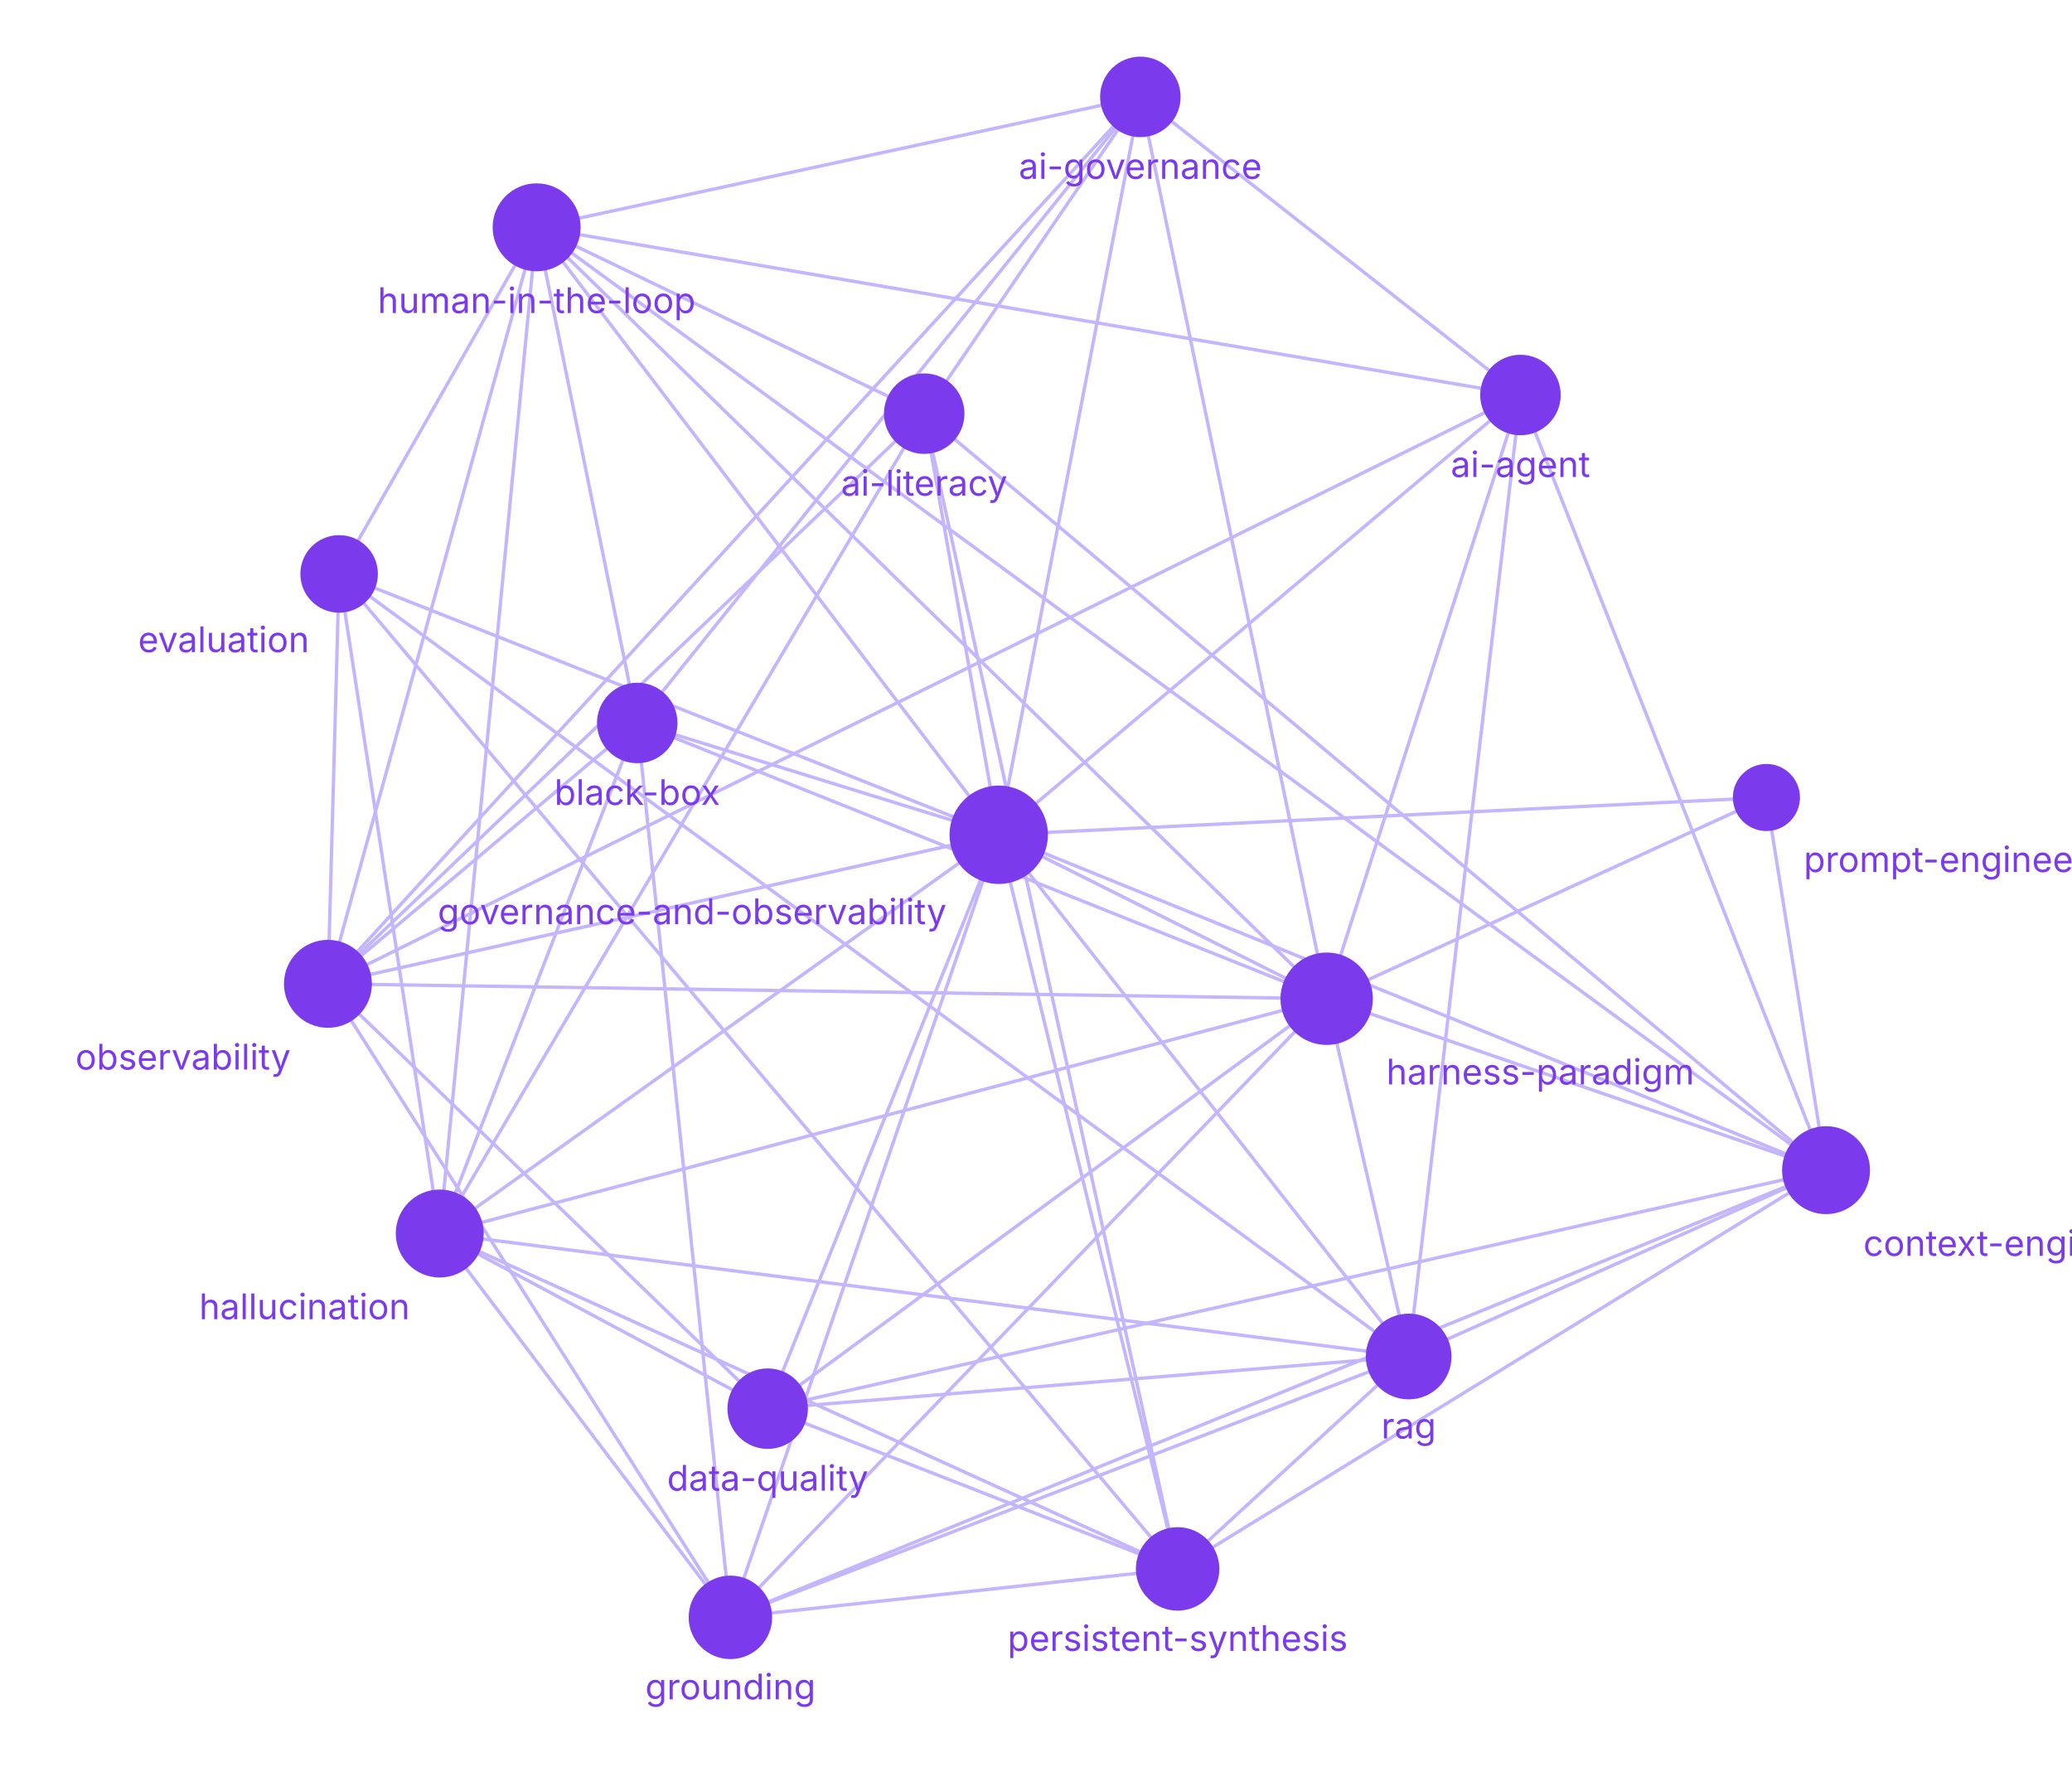
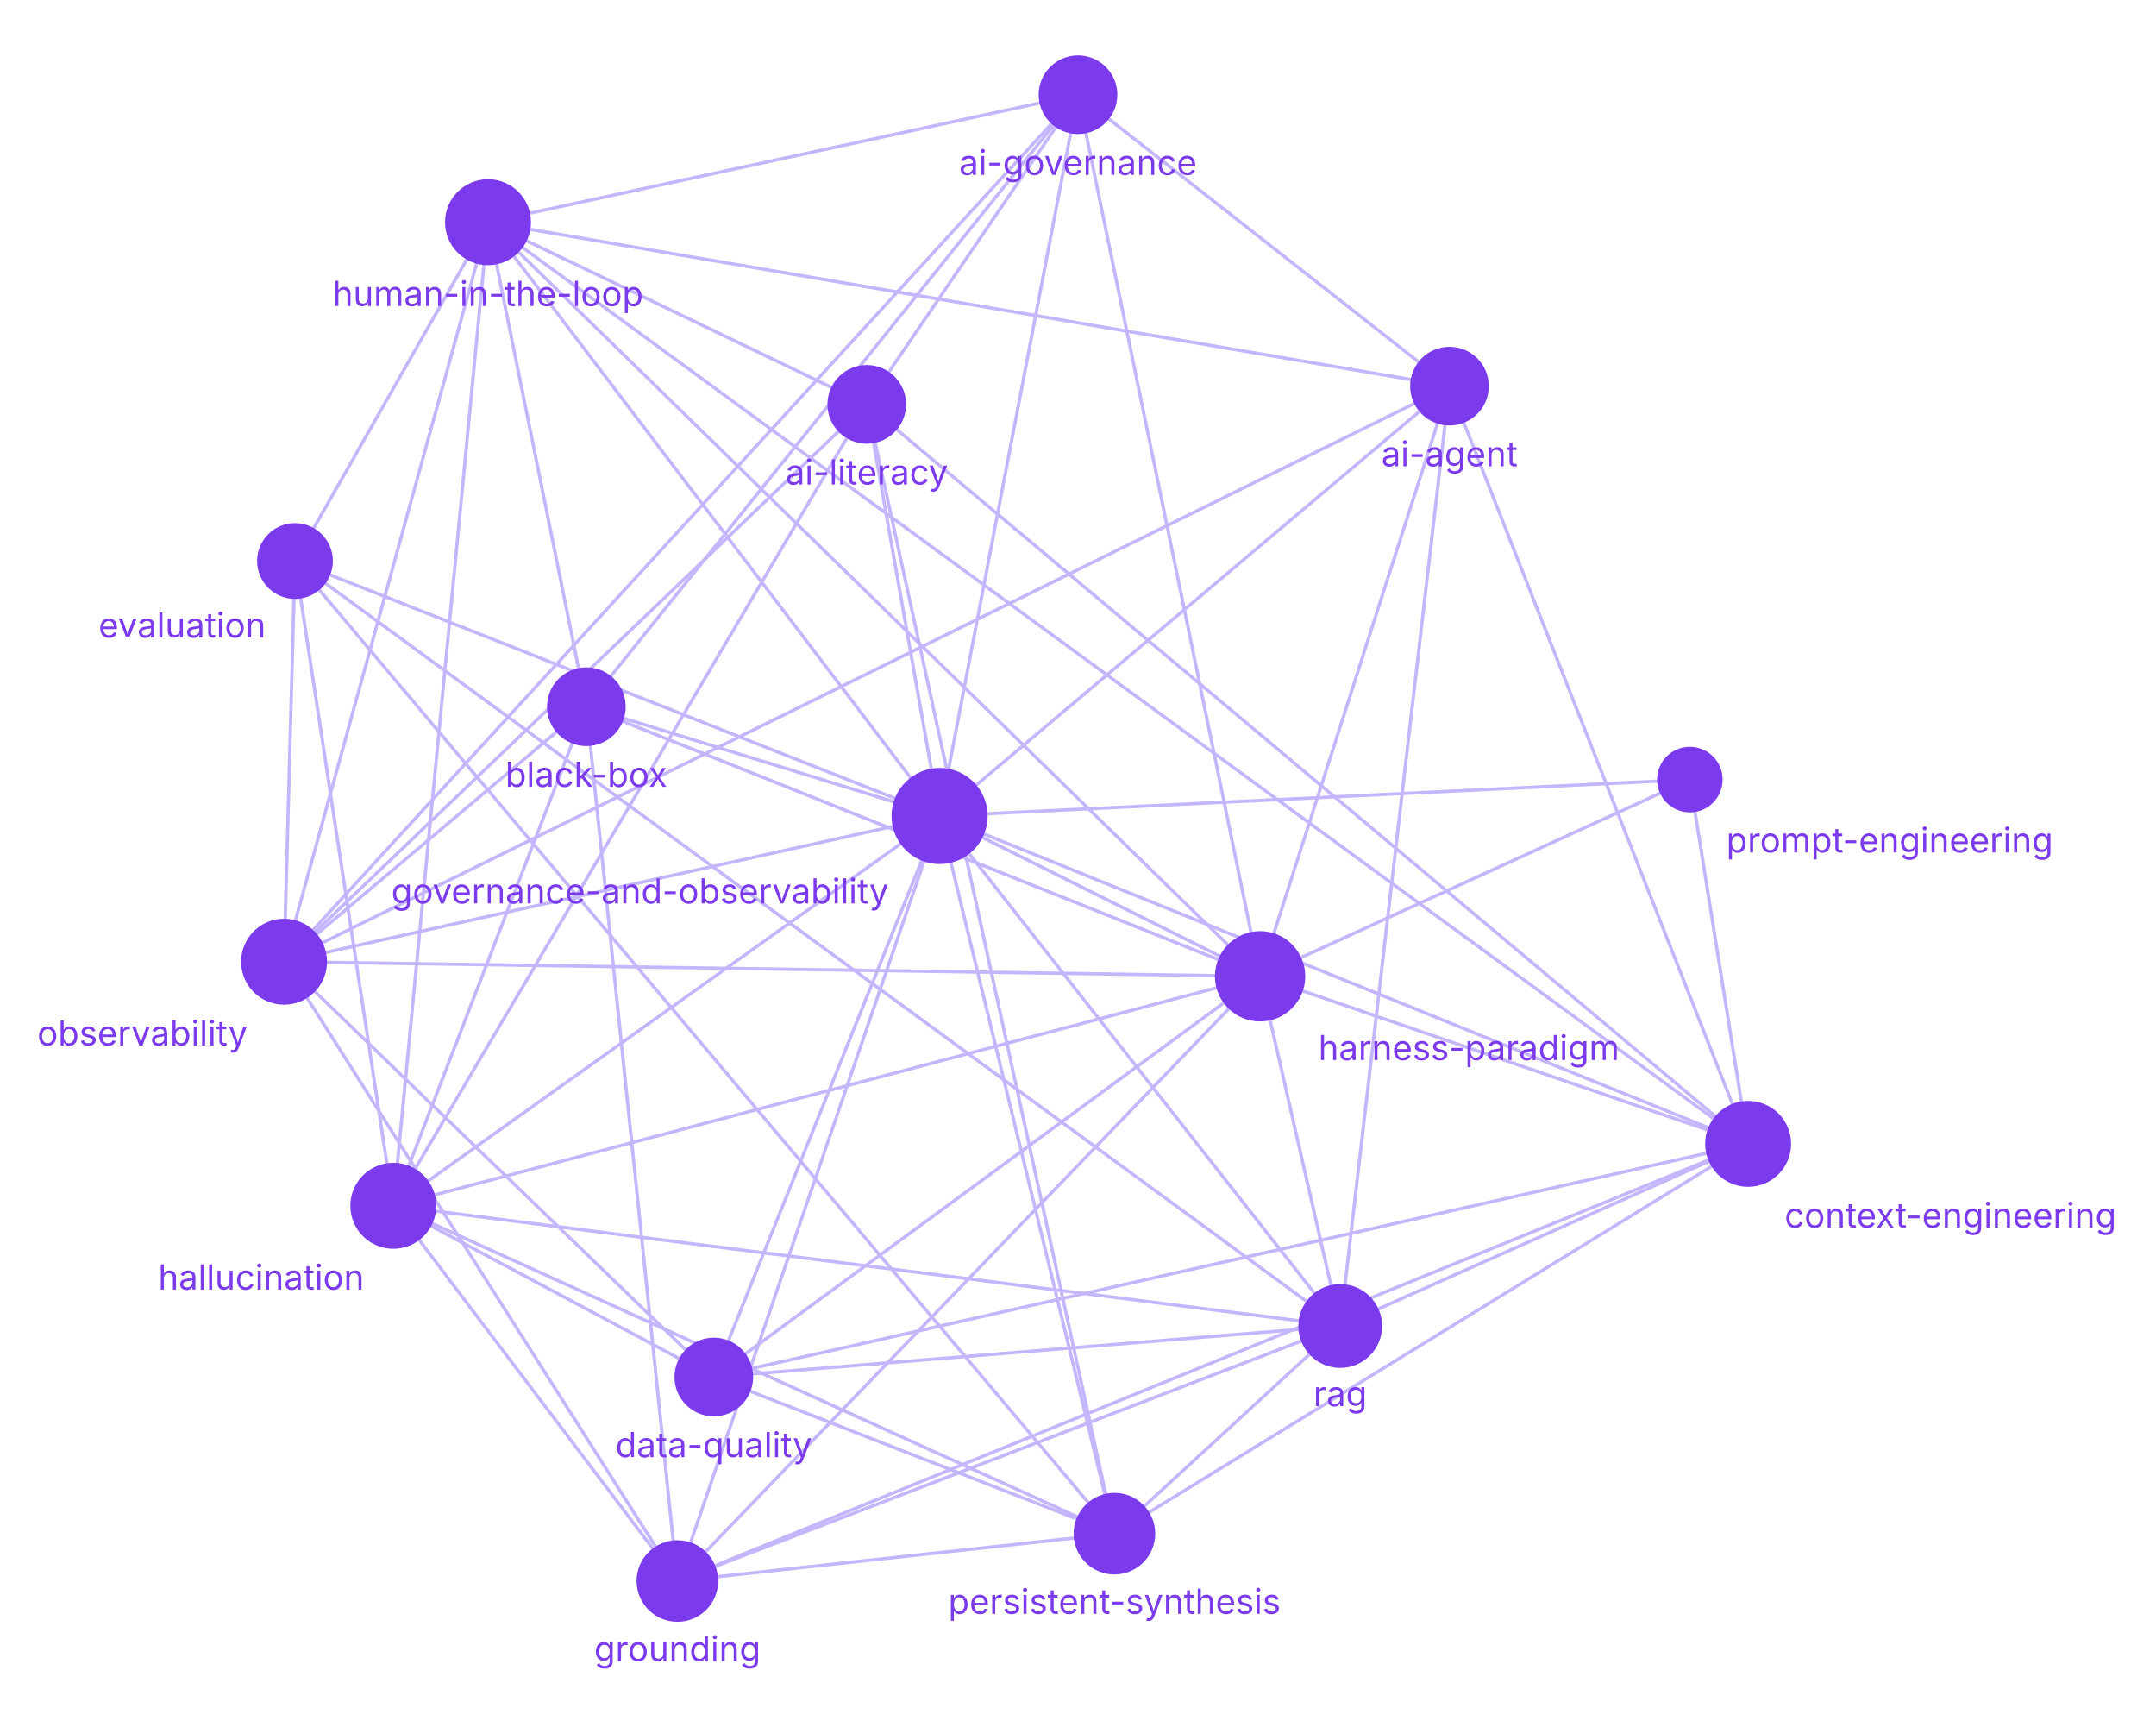
- <svg xmlns="http://www.w3.org/2000/svg" viewBox="0 50 556 474" width="440">
+ <svg xmlns="http://www.w3.org/2000/svg" viewBox="10 50 592 474" width="440">
  <style>
    line { stroke: #C4B5FD; stroke-width: 0.9; }
    circle { fill: #7C3AED; }
    text { font-family: -apple-system, BlinkMacSystemFont, "Segoe UI", sans-serif; font-size: 9.5px; fill: #7C3AED; }
    @media (prefers-color-scheme: dark) {
      line { stroke: #5B21B6; }
      circle { fill: #7C3AED; }
      text { fill: #DDD6FE; }
    }
  </style>
  <g>
    <line x1="408" y1="156" x2="306" y2="76" />
    <line x1="408" y1="156" x2="490" y2="364" />
    <line x1="408" y1="156" x2="268" y2="274" />
    <line x1="408" y1="156" x2="356" y2="318" />
    <line x1="408" y1="156" x2="144" y2="111" />
    <line x1="408" y1="156" x2="88" y2="314" />
    <line x1="408" y1="156" x2="378" y2="414" />
    <line x1="306" y1="76" x2="248" y2="161" />
    <line x1="306" y1="76" x2="171" y2="244" />
    <line x1="306" y1="76" x2="268" y2="274" />
    <line x1="306" y1="76" x2="356" y2="318" />
    <line x1="306" y1="76" x2="144" y2="111" />
    <line x1="306" y1="76" x2="88" y2="314" />
    <line x1="248" y1="161" x2="490" y2="364" />
    <line x1="248" y1="161" x2="268" y2="274" />
    <line x1="248" y1="161" x2="118" y2="381" />
    <line x1="248" y1="161" x2="144" y2="111" />
    <line x1="248" y1="161" x2="88" y2="314" />
    <line x1="248" y1="161" x2="316" y2="471" />
    <line x1="171" y1="244" x2="268" y2="274" />
    <line x1="171" y1="244" x2="196" y2="484" />
    <line x1="171" y1="244" x2="118" y2="381" />
    <line x1="171" y1="244" x2="356" y2="318" />
    <line x1="171" y1="244" x2="144" y2="111" />
    <line x1="171" y1="244" x2="88" y2="314" />
    <line x1="490" y1="364" x2="206" y2="428" />
    <line x1="490" y1="364" x2="268" y2="274" />
    <line x1="490" y1="364" x2="196" y2="484" />
    <line x1="490" y1="364" x2="356" y2="318" />
    <line x1="490" y1="364" x2="144" y2="111" />
    <line x1="490" y1="364" x2="316" y2="471" />
    <line x1="490" y1="364" x2="474" y2="264" />
    <line x1="490" y1="364" x2="378" y2="414" />
    <line x1="206" y1="428" x2="268" y2="274" />
    <line x1="206" y1="428" x2="118" y2="381" />
    <line x1="206" y1="428" x2="356" y2="318" />
    <line x1="206" y1="428" x2="88" y2="314" />
    <line x1="206" y1="428" x2="316" y2="471" />
    <line x1="206" y1="428" x2="378" y2="414" />
    <line x1="91" y1="204" x2="268" y2="274" />
    <line x1="91" y1="204" x2="118" y2="381" />
    <line x1="91" y1="204" x2="144" y2="111" />
    <line x1="91" y1="204" x2="88" y2="314" />
    <line x1="91" y1="204" x2="316" y2="471" />
    <line x1="91" y1="204" x2="378" y2="414" />
    <line x1="268" y1="274" x2="196" y2="484" />
    <line x1="268" y1="274" x2="118" y2="381" />
    <line x1="268" y1="274" x2="356" y2="318" />
    <line x1="268" y1="274" x2="144" y2="111" />
    <line x1="268" y1="274" x2="88" y2="314" />
    <line x1="268" y1="274" x2="316" y2="471" />
    <line x1="268" y1="274" x2="474" y2="264" />
    <line x1="268" y1="274" x2="378" y2="414" />
    <line x1="196" y1="484" x2="118" y2="381" />
    <line x1="196" y1="484" x2="356" y2="318" />
    <line x1="196" y1="484" x2="88" y2="314" />
    <line x1="196" y1="484" x2="316" y2="471" />
    <line x1="196" y1="484" x2="378" y2="414" />
    <line x1="118" y1="381" x2="356" y2="318" />
    <line x1="118" y1="381" x2="144" y2="111" />
    <line x1="118" y1="381" x2="316" y2="471" />
    <line x1="118" y1="381" x2="378" y2="414" />
    <line x1="356" y1="318" x2="144" y2="111" />
    <line x1="356" y1="318" x2="88" y2="314" />
    <line x1="356" y1="318" x2="474" y2="264" />
    <line x1="356" y1="318" x2="378" y2="414" />
    <line x1="144" y1="111" x2="88" y2="314" />
    <line x1="316" y1="471" x2="378" y2="414" />
  </g>
  <g>
    <circle cx="306" cy="76" r="10.8" />
    <circle cx="144" cy="111" r="11.8" />
    <circle cx="248" cy="161" r="10.8" />
    <circle cx="408" cy="156" r="10.8" />
    <circle cx="91" cy="204" r="10.4" />
    <circle cx="171" cy="244" r="10.8" />
    <circle cx="268" cy="274" r="13.2" />
    <circle cx="88" cy="314" r="11.8" />
    <circle cx="356" cy="318" r="12.4" />
    <circle cx="474" cy="264" r="9.0" />
    <circle cx="118" cy="381" r="11.8" />
    <circle cx="490" cy="364" r="11.8" />
    <circle cx="206" cy="428" r="10.8" />
    <circle cx="378" cy="414" r="11.5" />
    <circle cx="196" cy="484" r="11.2" />
    <circle cx="316" cy="471" r="11.2" />
  </g>
  <g>
    <text x="306" y="98" text-anchor="middle">ai-governance</text>
    <text x="144" y="134" text-anchor="middle">human-in-the-loop</text>
    <text x="248" y="183" text-anchor="middle">ai-literacy</text>
    <text x="408" y="178" text-anchor="middle">ai-agent</text>
    <text x="83" y="225" text-anchor="end">evaluation</text>
    <text x="171" y="266" text-anchor="middle">black-box</text>
    <text x="254" y="298" text-anchor="end">governance-and-observability</text>
    <text x="78" y="337" text-anchor="end">observability</text>
    <text x="372" y="341" text-anchor="start">harness-paradigm</text>
    <text x="484" y="284" text-anchor="start">prompt-engineering</text>
    <text x="110" y="404" text-anchor="end">hallucination</text>
    <text x="500" y="387" text-anchor="start">context-engineering</text>
    <text x="206" y="450" text-anchor="middle">data-quality</text>
    <text x="378" y="436" text-anchor="middle">rag</text>
    <text x="196" y="506" text-anchor="middle">grounding</text>
    <text x="316" y="493" text-anchor="middle">persistent-synthesis</text>
  </g>
</svg>
